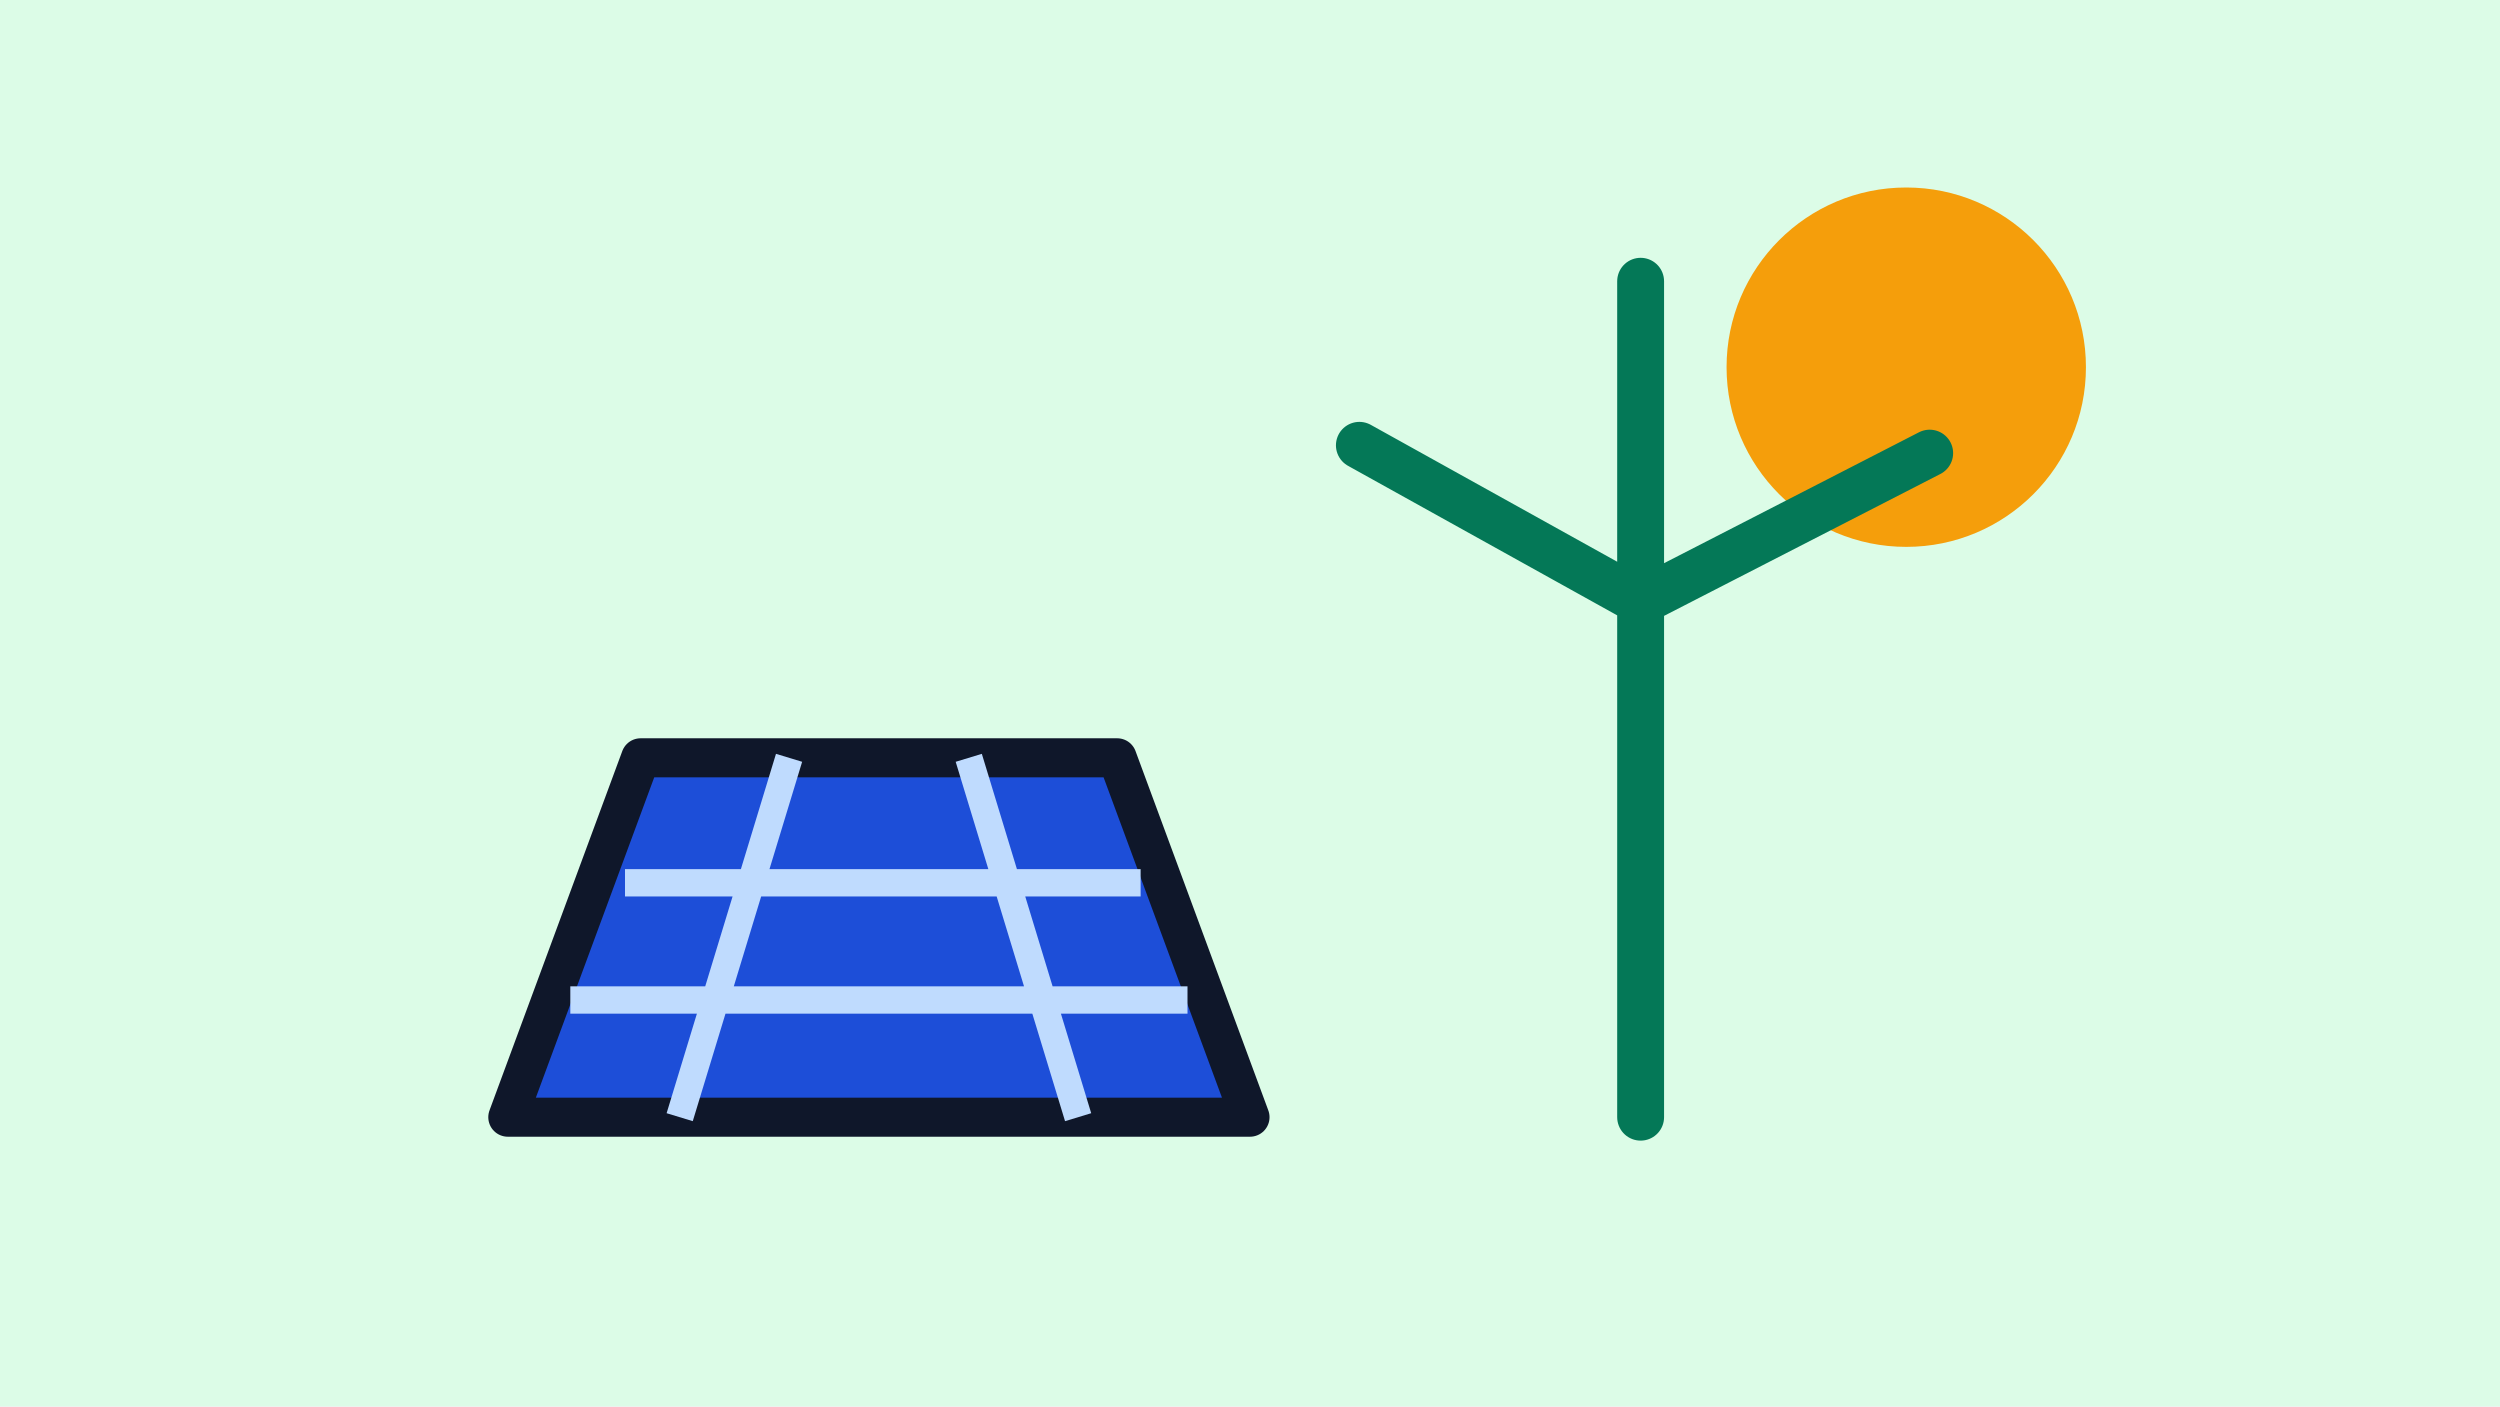
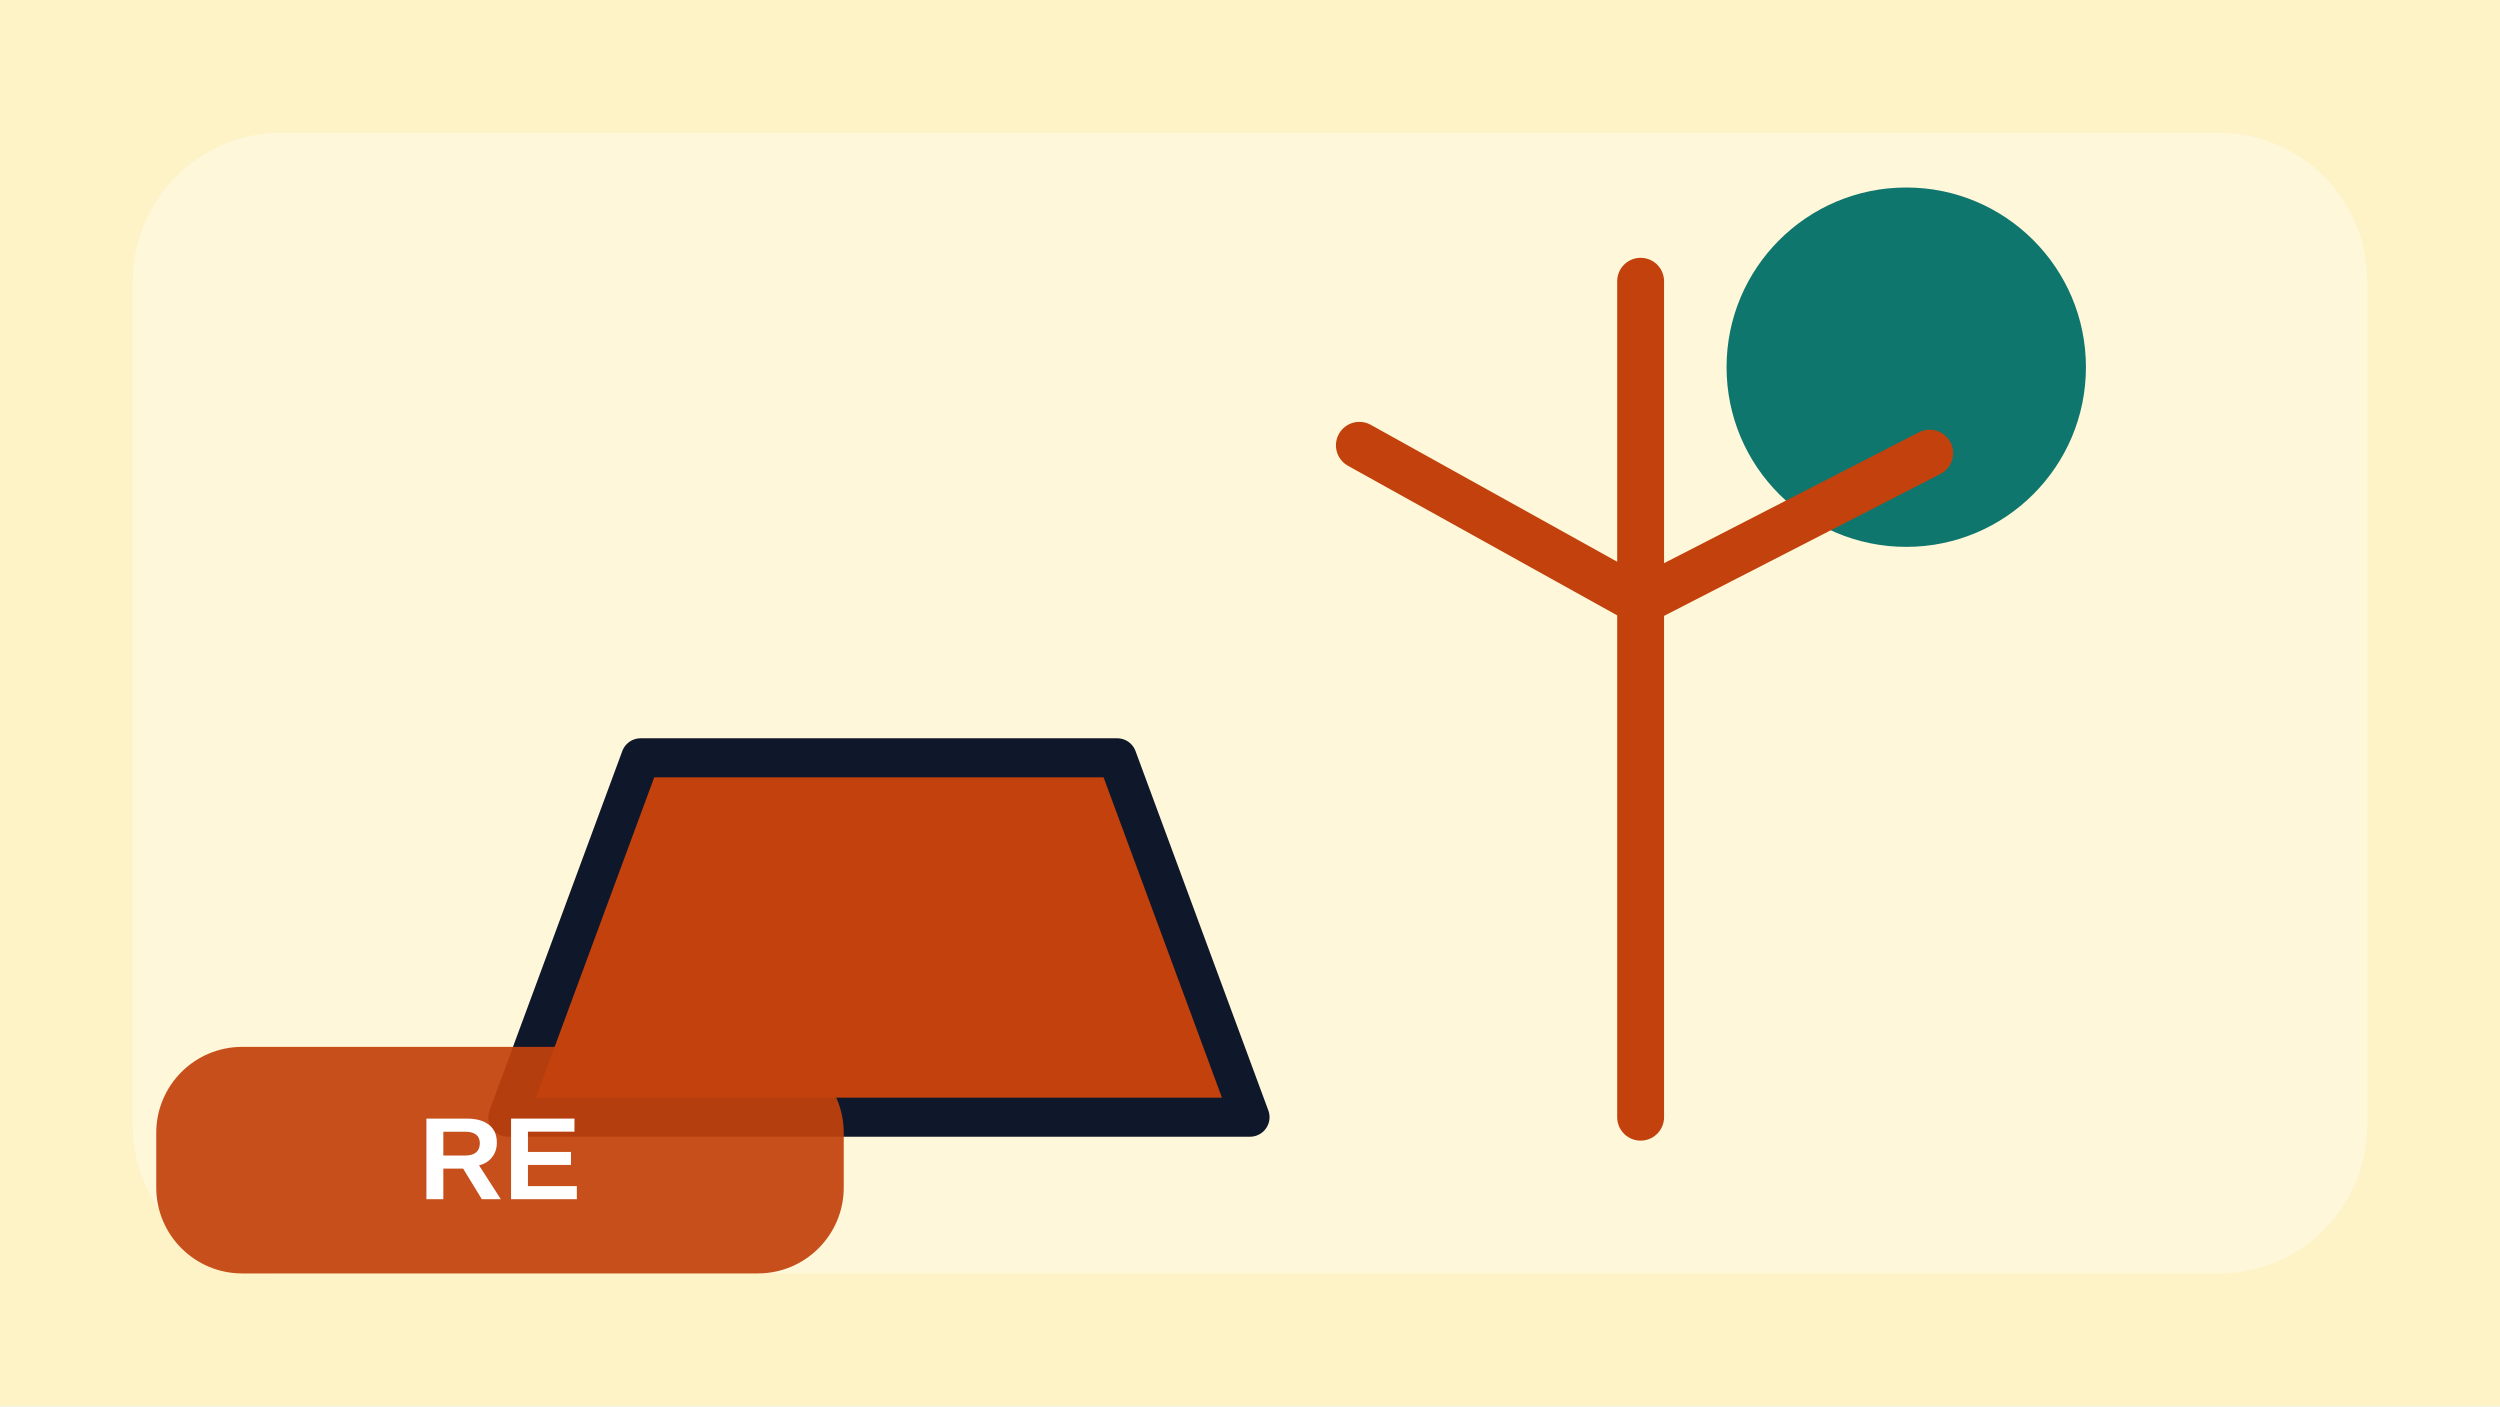
- <svg xmlns="http://www.w3.org/2000/svg" viewBox="0 0 640 360" role="img" aria-label="Renewable energy solar and wind">
-   <rect width="640" height="360" fill="#dcfce7" />
-   <circle cx="488" cy="94" r="46" fill="#f59e0b" />
-   <path d="M130 286h190l-34-92H164z" fill="#1d4ed8" stroke="#0f172a" stroke-width="10" stroke-linejoin="round" />
-   <path d="M160 226h132M146 256h158M202 194l-28 92M248 194l28 92" stroke="#bfdbfe" stroke-width="7" />
-   <path d="M420 286V154M420 154l-72-40M420 154l74-38M420 154v-82" stroke="#047857" stroke-width="12" stroke-linecap="round" />
+ <svg xmlns="http://www.w3.org/2000/svg" viewBox="0 0 640 360" role="img" aria-label="Renewable Energy department artwork">
+   <rect width="640" height="360" fill="#fef3c7" />
+   <rect x="34" y="34" width="572" height="292" rx="38" fill="#ffffff" opacity=".34" />
+   <circle cx="488" cy="94" r="46" fill="#0f766e" />
+   <path d="M130 286h190l-34-92H164z" fill="#c2410c" stroke="#0f172a" stroke-width="10" stroke-linejoin="round" />
+   <path d="M420 286V154M420 154l-72-40M420 154l74-38M420 154v-82" stroke="#c2410c" stroke-width="12" stroke-linecap="round" />
+   <rect x="40" y="268" width="176" height="58" rx="22" fill="#c2410c" opacity=".92" />
+   <text x="128" y="307" text-anchor="middle" font-family="Arial, sans-serif" font-size="30" font-weight="800" fill="#ffffff">RE</text>
</svg>
